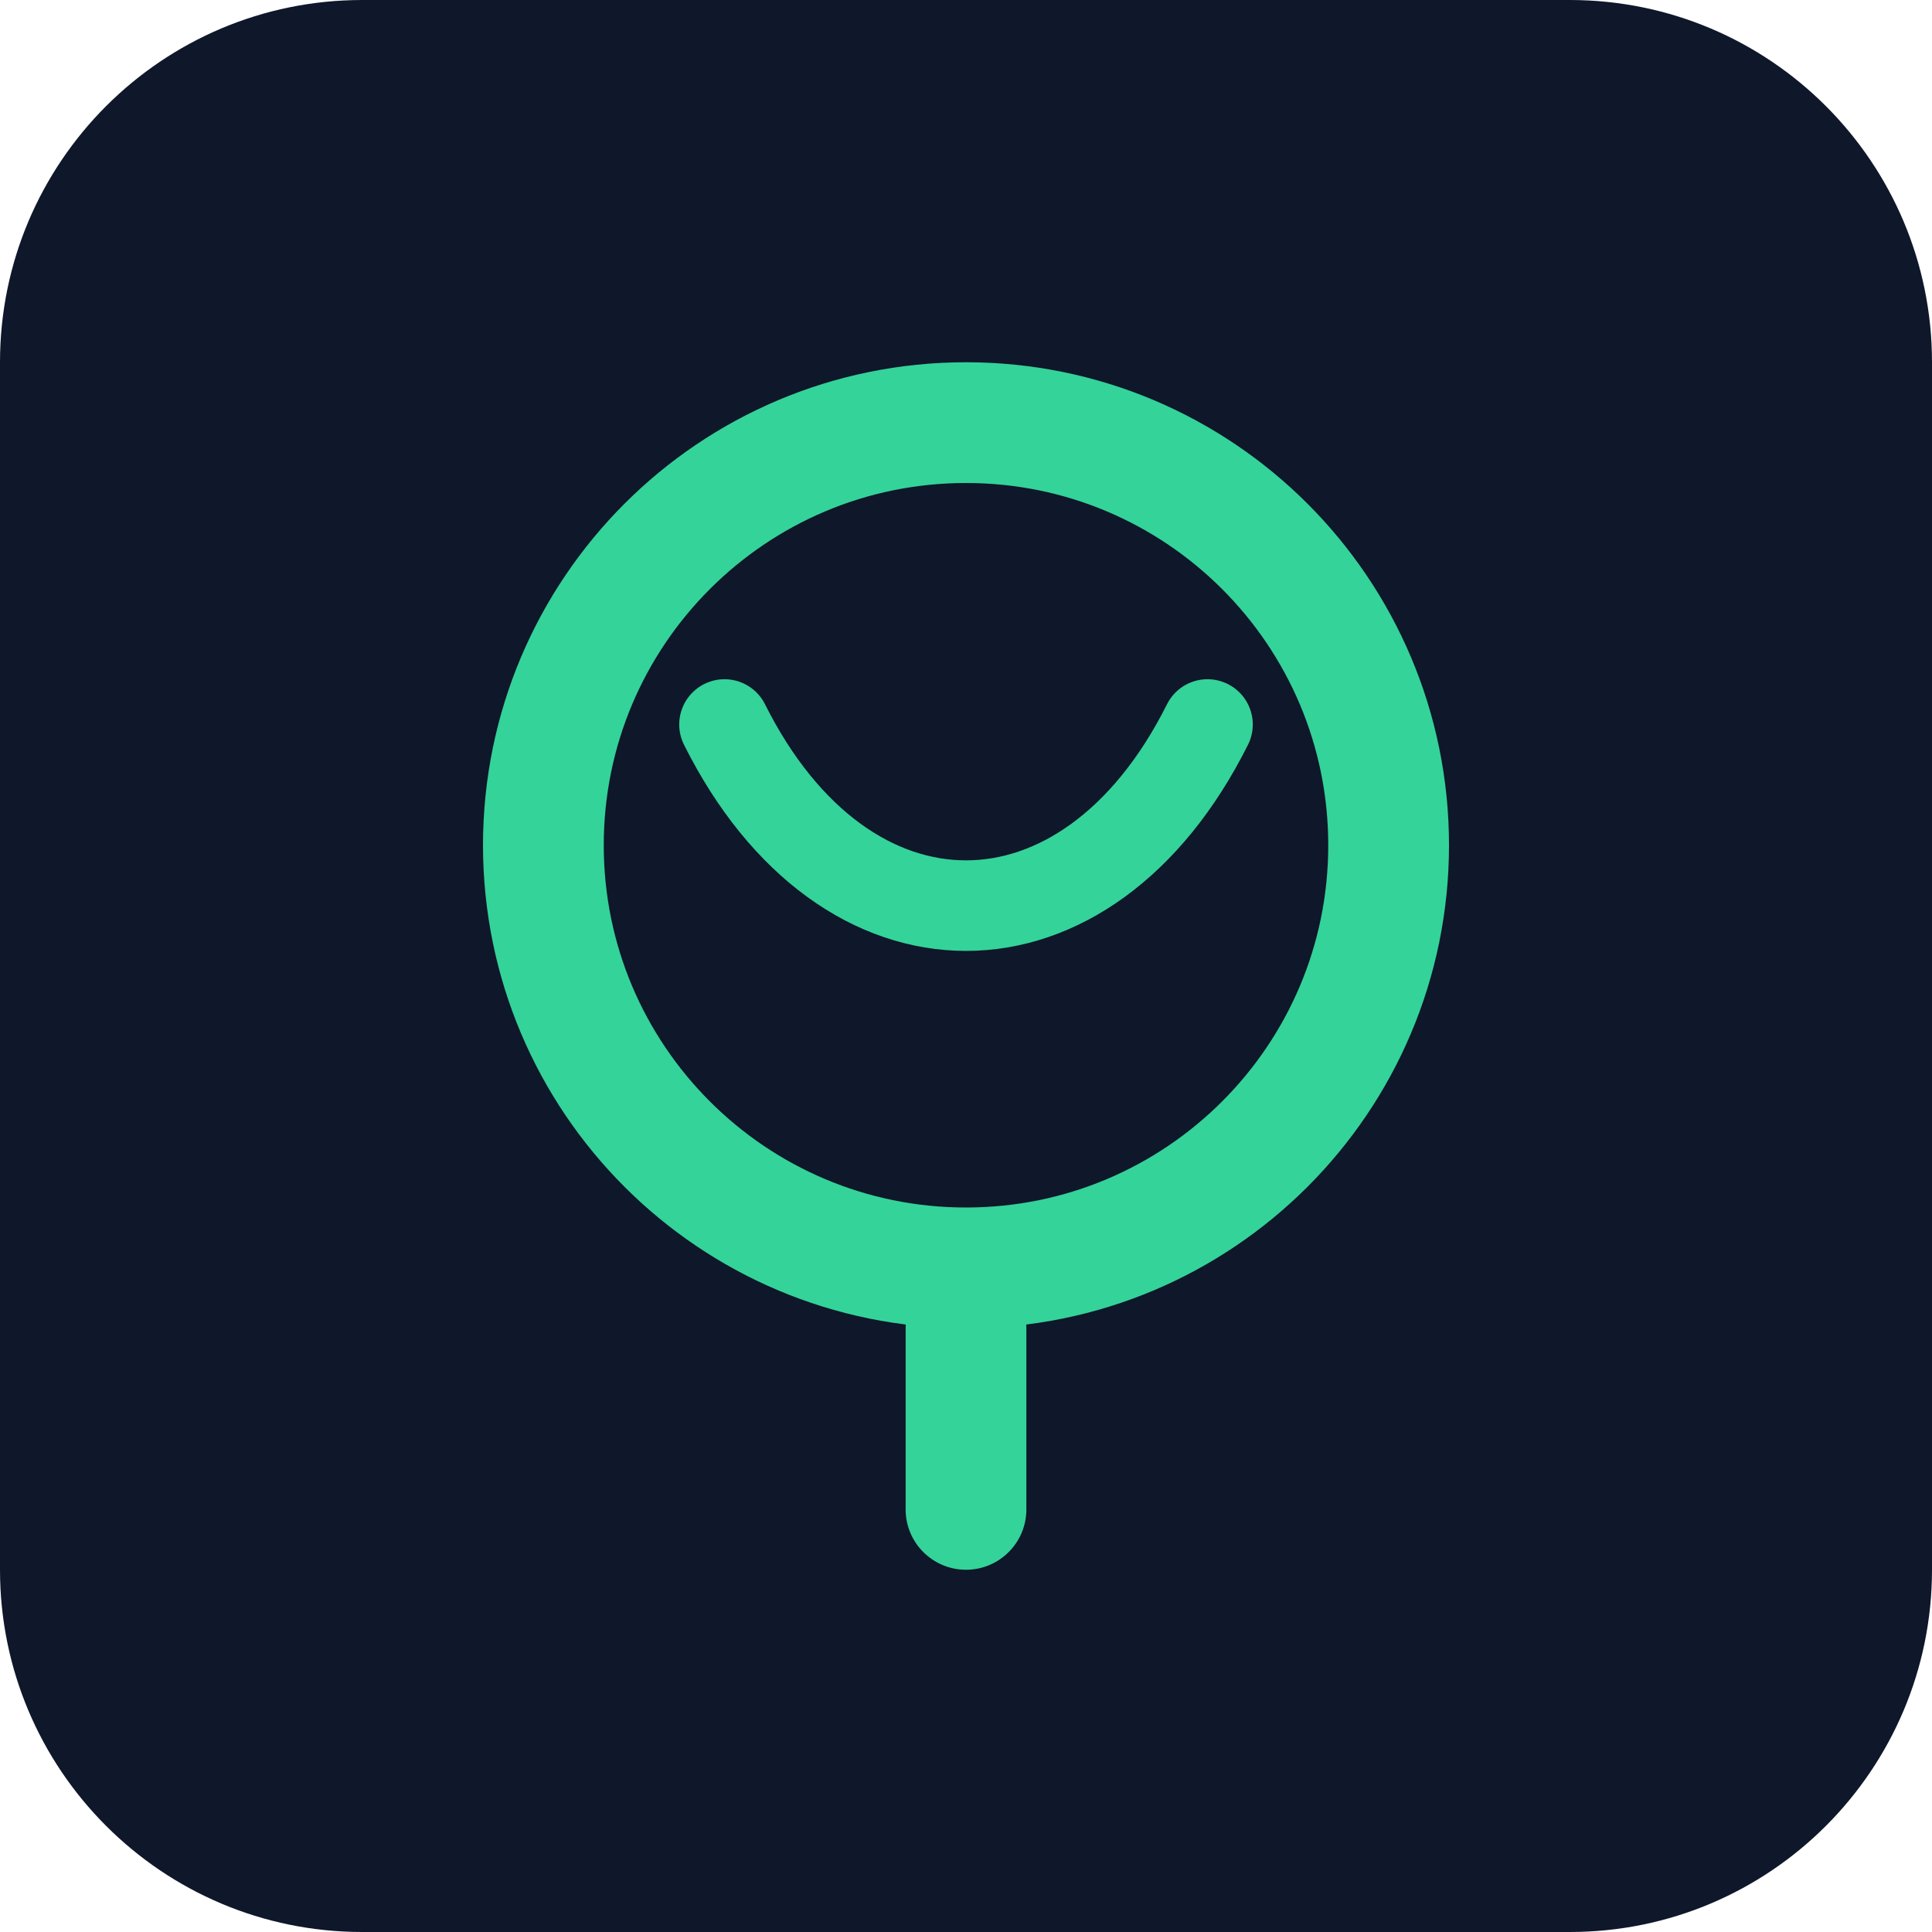
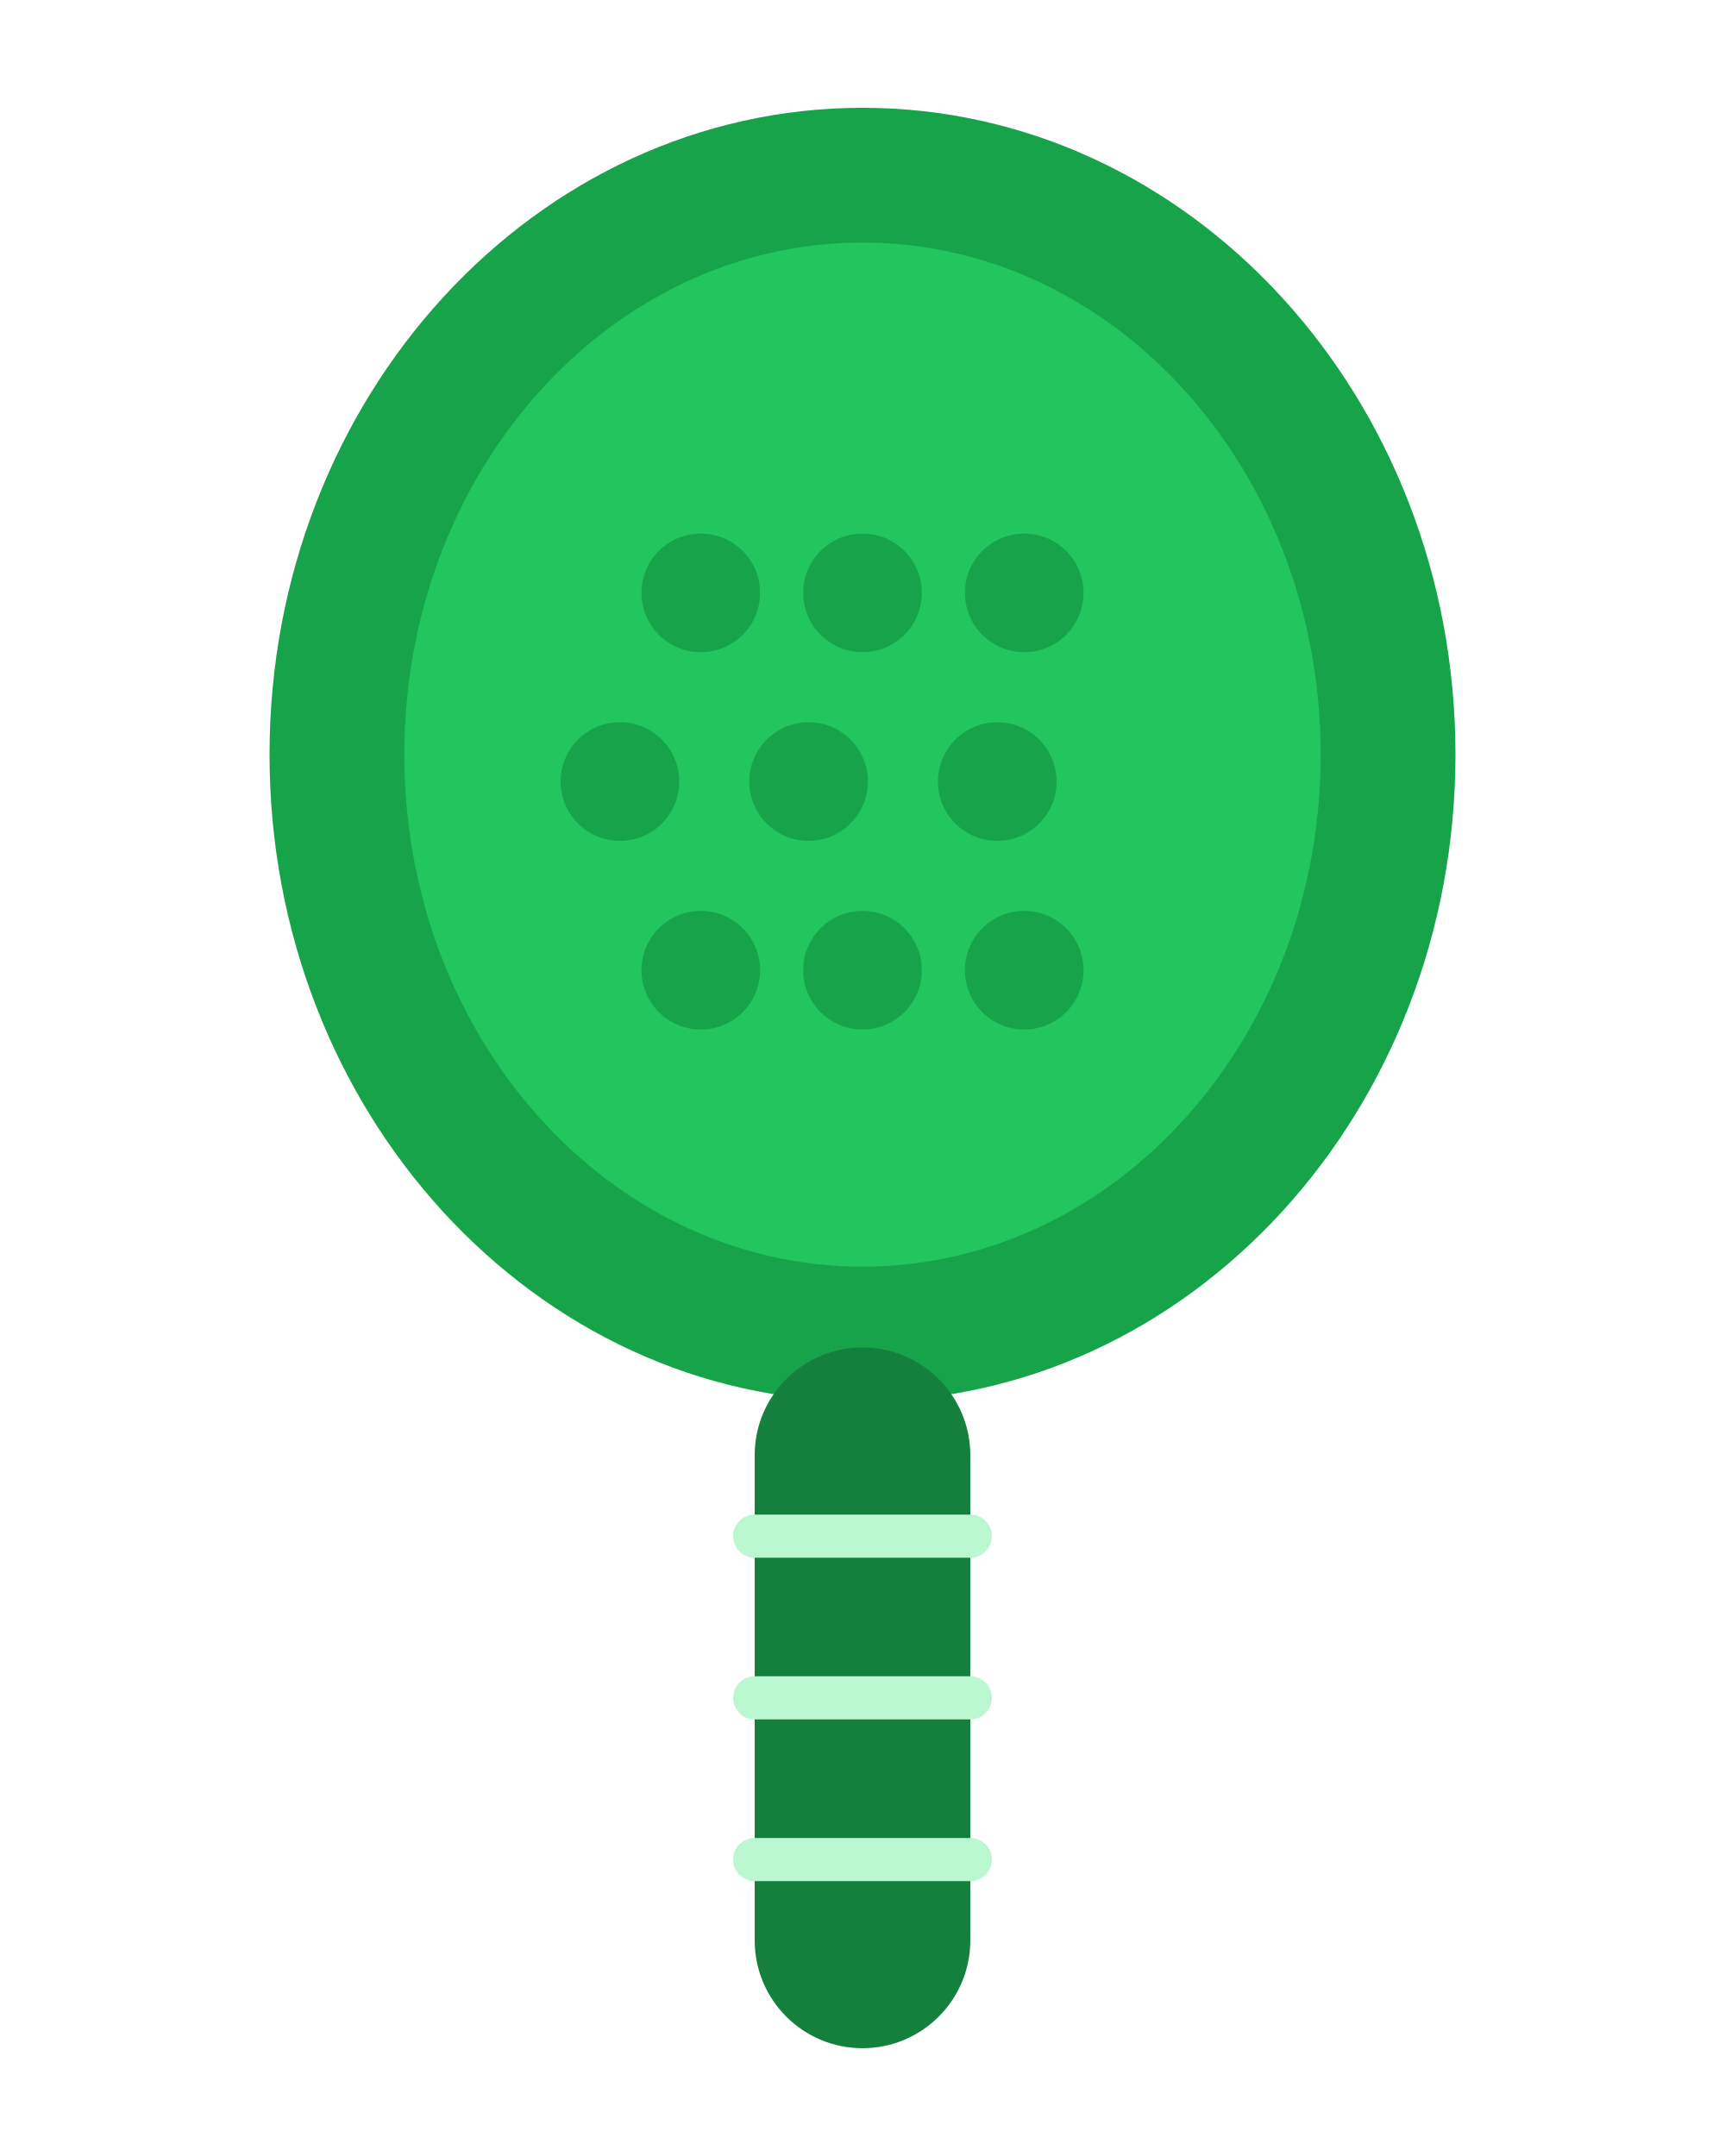
- <svg xmlns="http://www.w3.org/2000/svg" viewBox="0 0 32 32">
-   <rect width="32" height="32" rx="6" fill="#0f172a" />
-   <circle cx="16" cy="14" r="7" fill="none" stroke="#34d399" stroke-width="2" />
-   <path d="M12 12 C14 16, 18 16, 20 12" fill="none" stroke="#34d399" stroke-width="1.5" stroke-linecap="round" />
-   <rect x="15" y="21" width="2" height="5" rx="1" fill="#34d399" />
+ <svg xmlns="http://www.w3.org/2000/svg" viewBox="0 0 32 40">
+   <ellipse cx="16" cy="14" rx="11" ry="12" fill="#16a34a" />
+   <ellipse cx="16" cy="14" rx="8.5" ry="9.5" fill="#22c55e" />
+   <circle cx="13" cy="11" r="1.1" fill="#16a34a" />
+   <circle cx="16" cy="11" r="1.1" fill="#16a34a" />
+   <circle cx="19" cy="11" r="1.1" fill="#16a34a" />
+   <circle cx="11.5" cy="14.5" r="1.1" fill="#16a34a" />
+   <circle cx="15" cy="14.5" r="1.1" fill="#16a34a" />
+   <circle cx="18.5" cy="14.5" r="1.1" fill="#16a34a" />
+   <circle cx="13" cy="18" r="1.1" fill="#16a34a" />
+   <circle cx="16" cy="18" r="1.1" fill="#16a34a" />
+   <circle cx="19" cy="18" r="1.1" fill="#16a34a" />
+   <rect x="14" y="25" width="4" height="13" rx="2" fill="#15803d" />
+   <line x1="14" y1="28.5" x2="18" y2="28.5" stroke="#bbf7d0" stroke-width="0.8" stroke-linecap="round" />
+   <line x1="14" y1="31.5" x2="18" y2="31.5" stroke="#bbf7d0" stroke-width="0.8" stroke-linecap="round" />
+   <line x1="14" y1="34.5" x2="18" y2="34.5" stroke="#bbf7d0" stroke-width="0.8" stroke-linecap="round" />
</svg>
